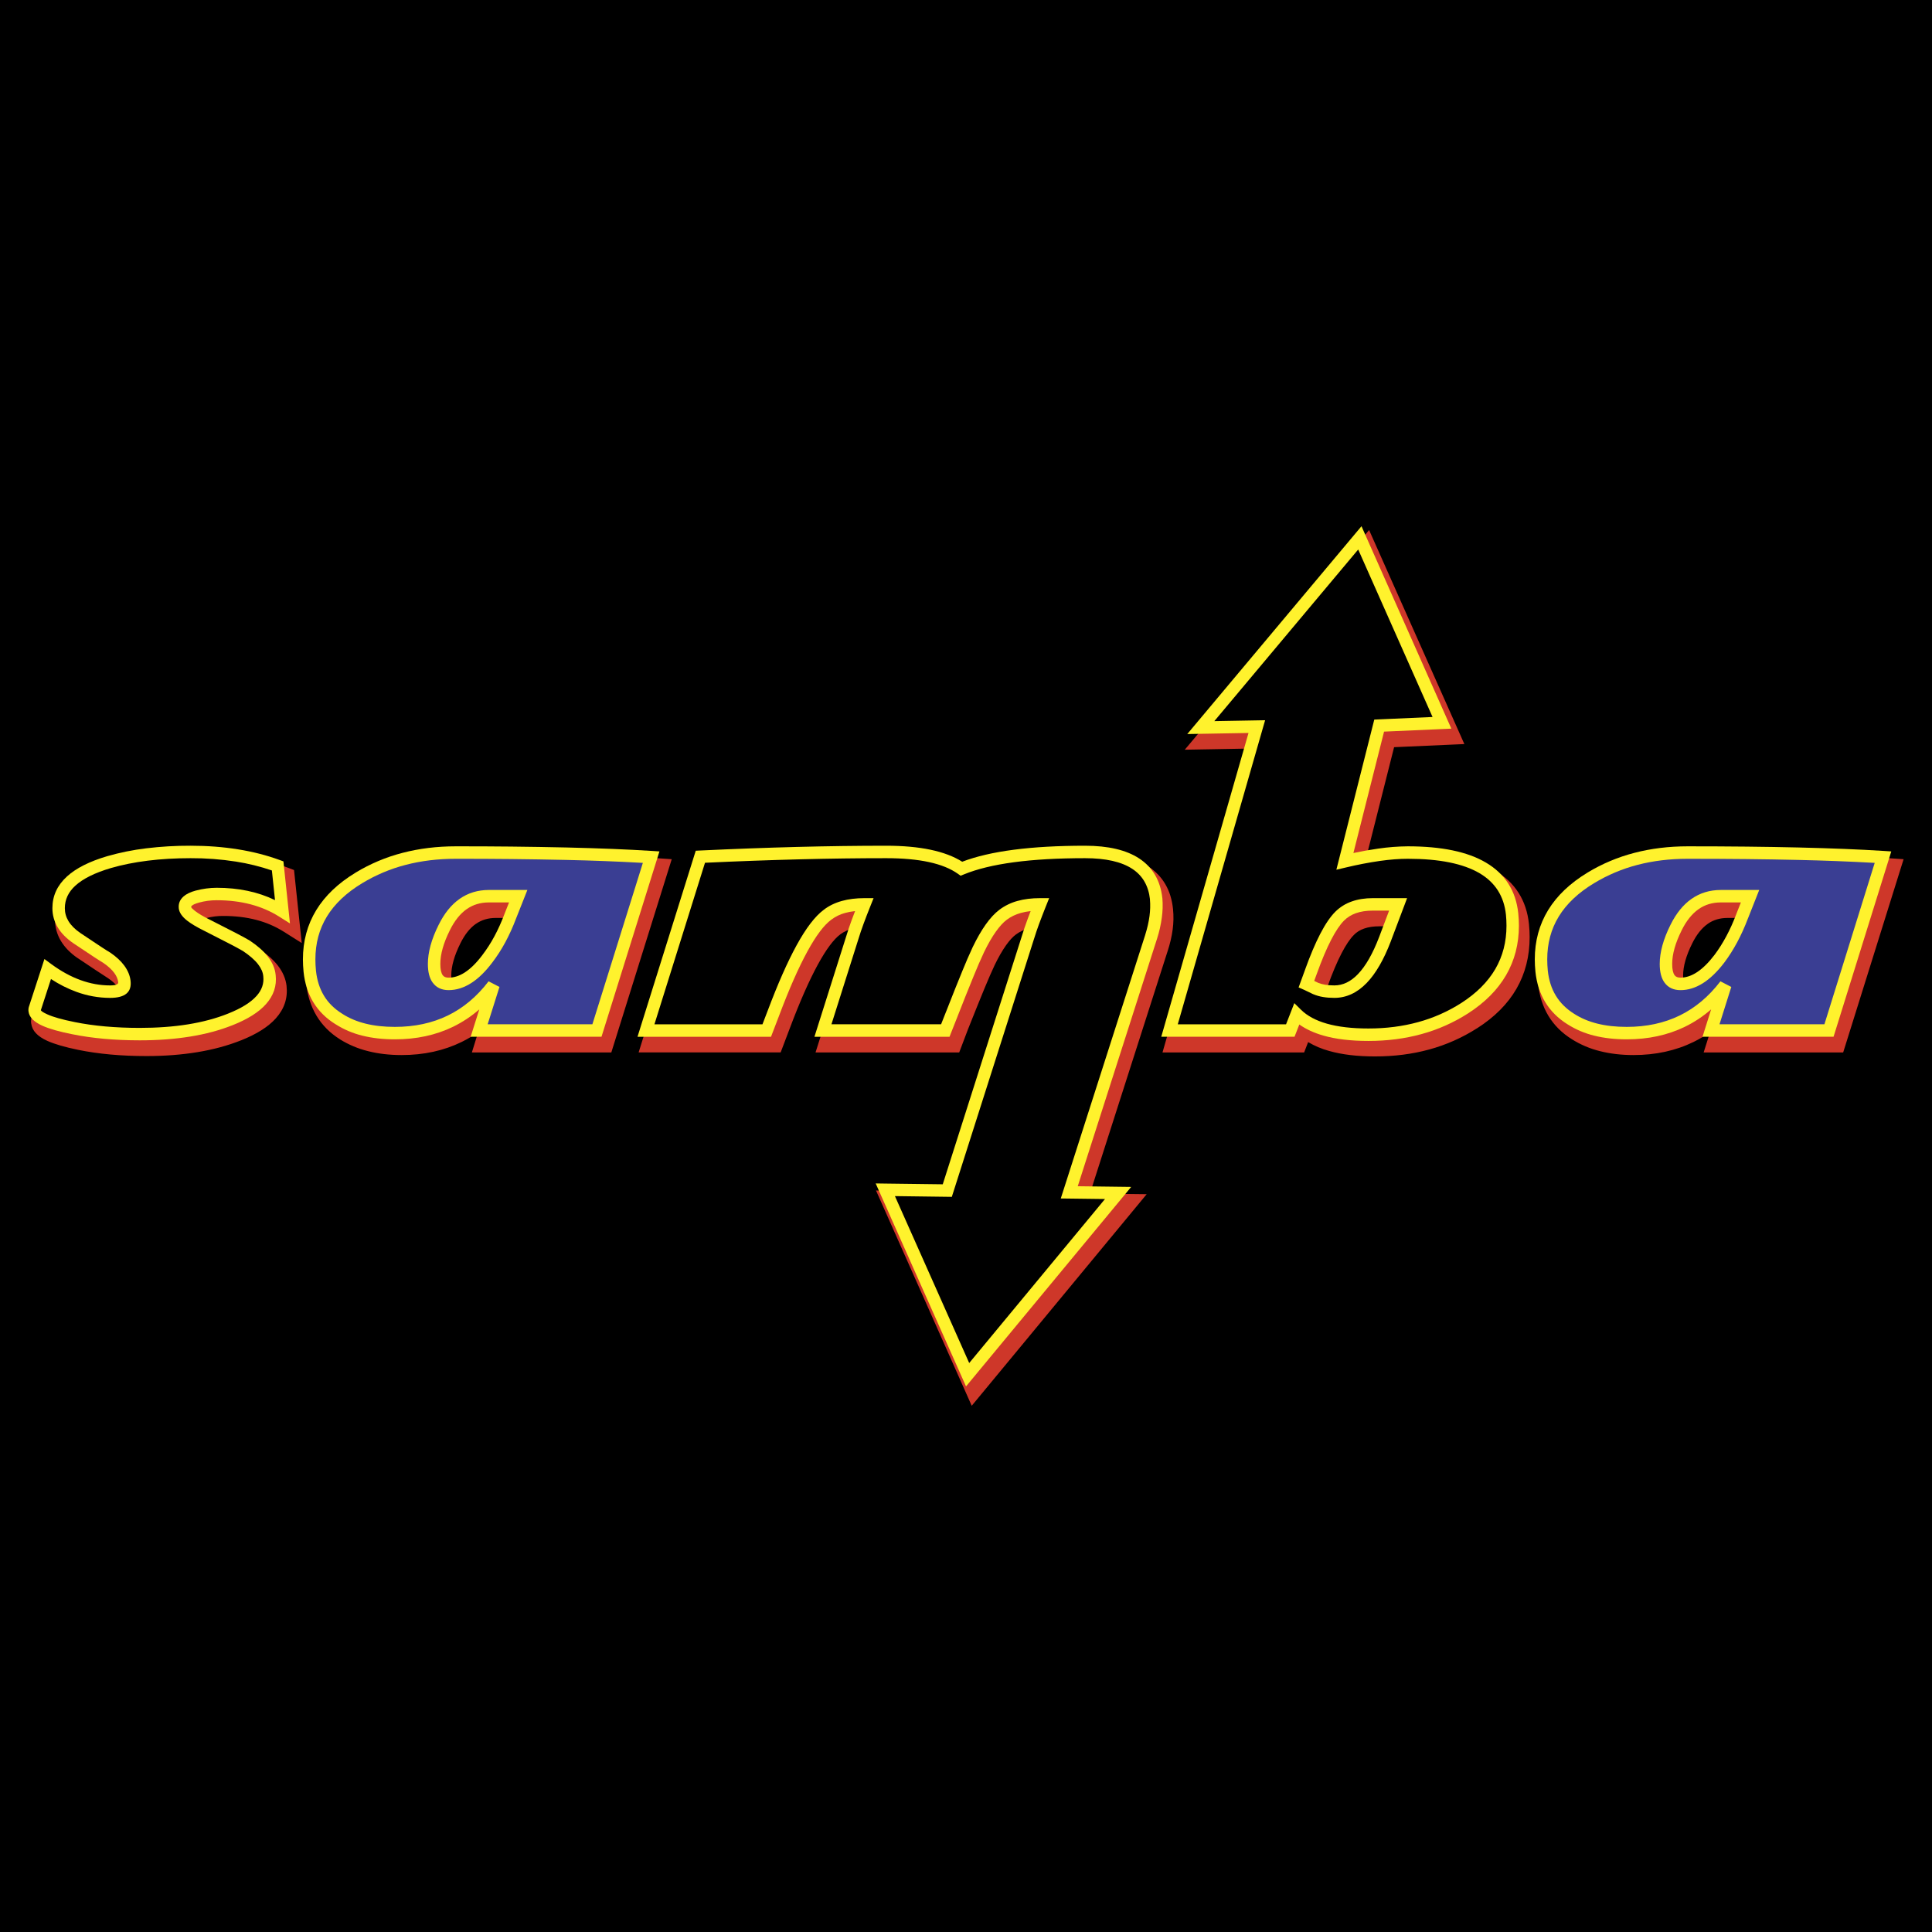
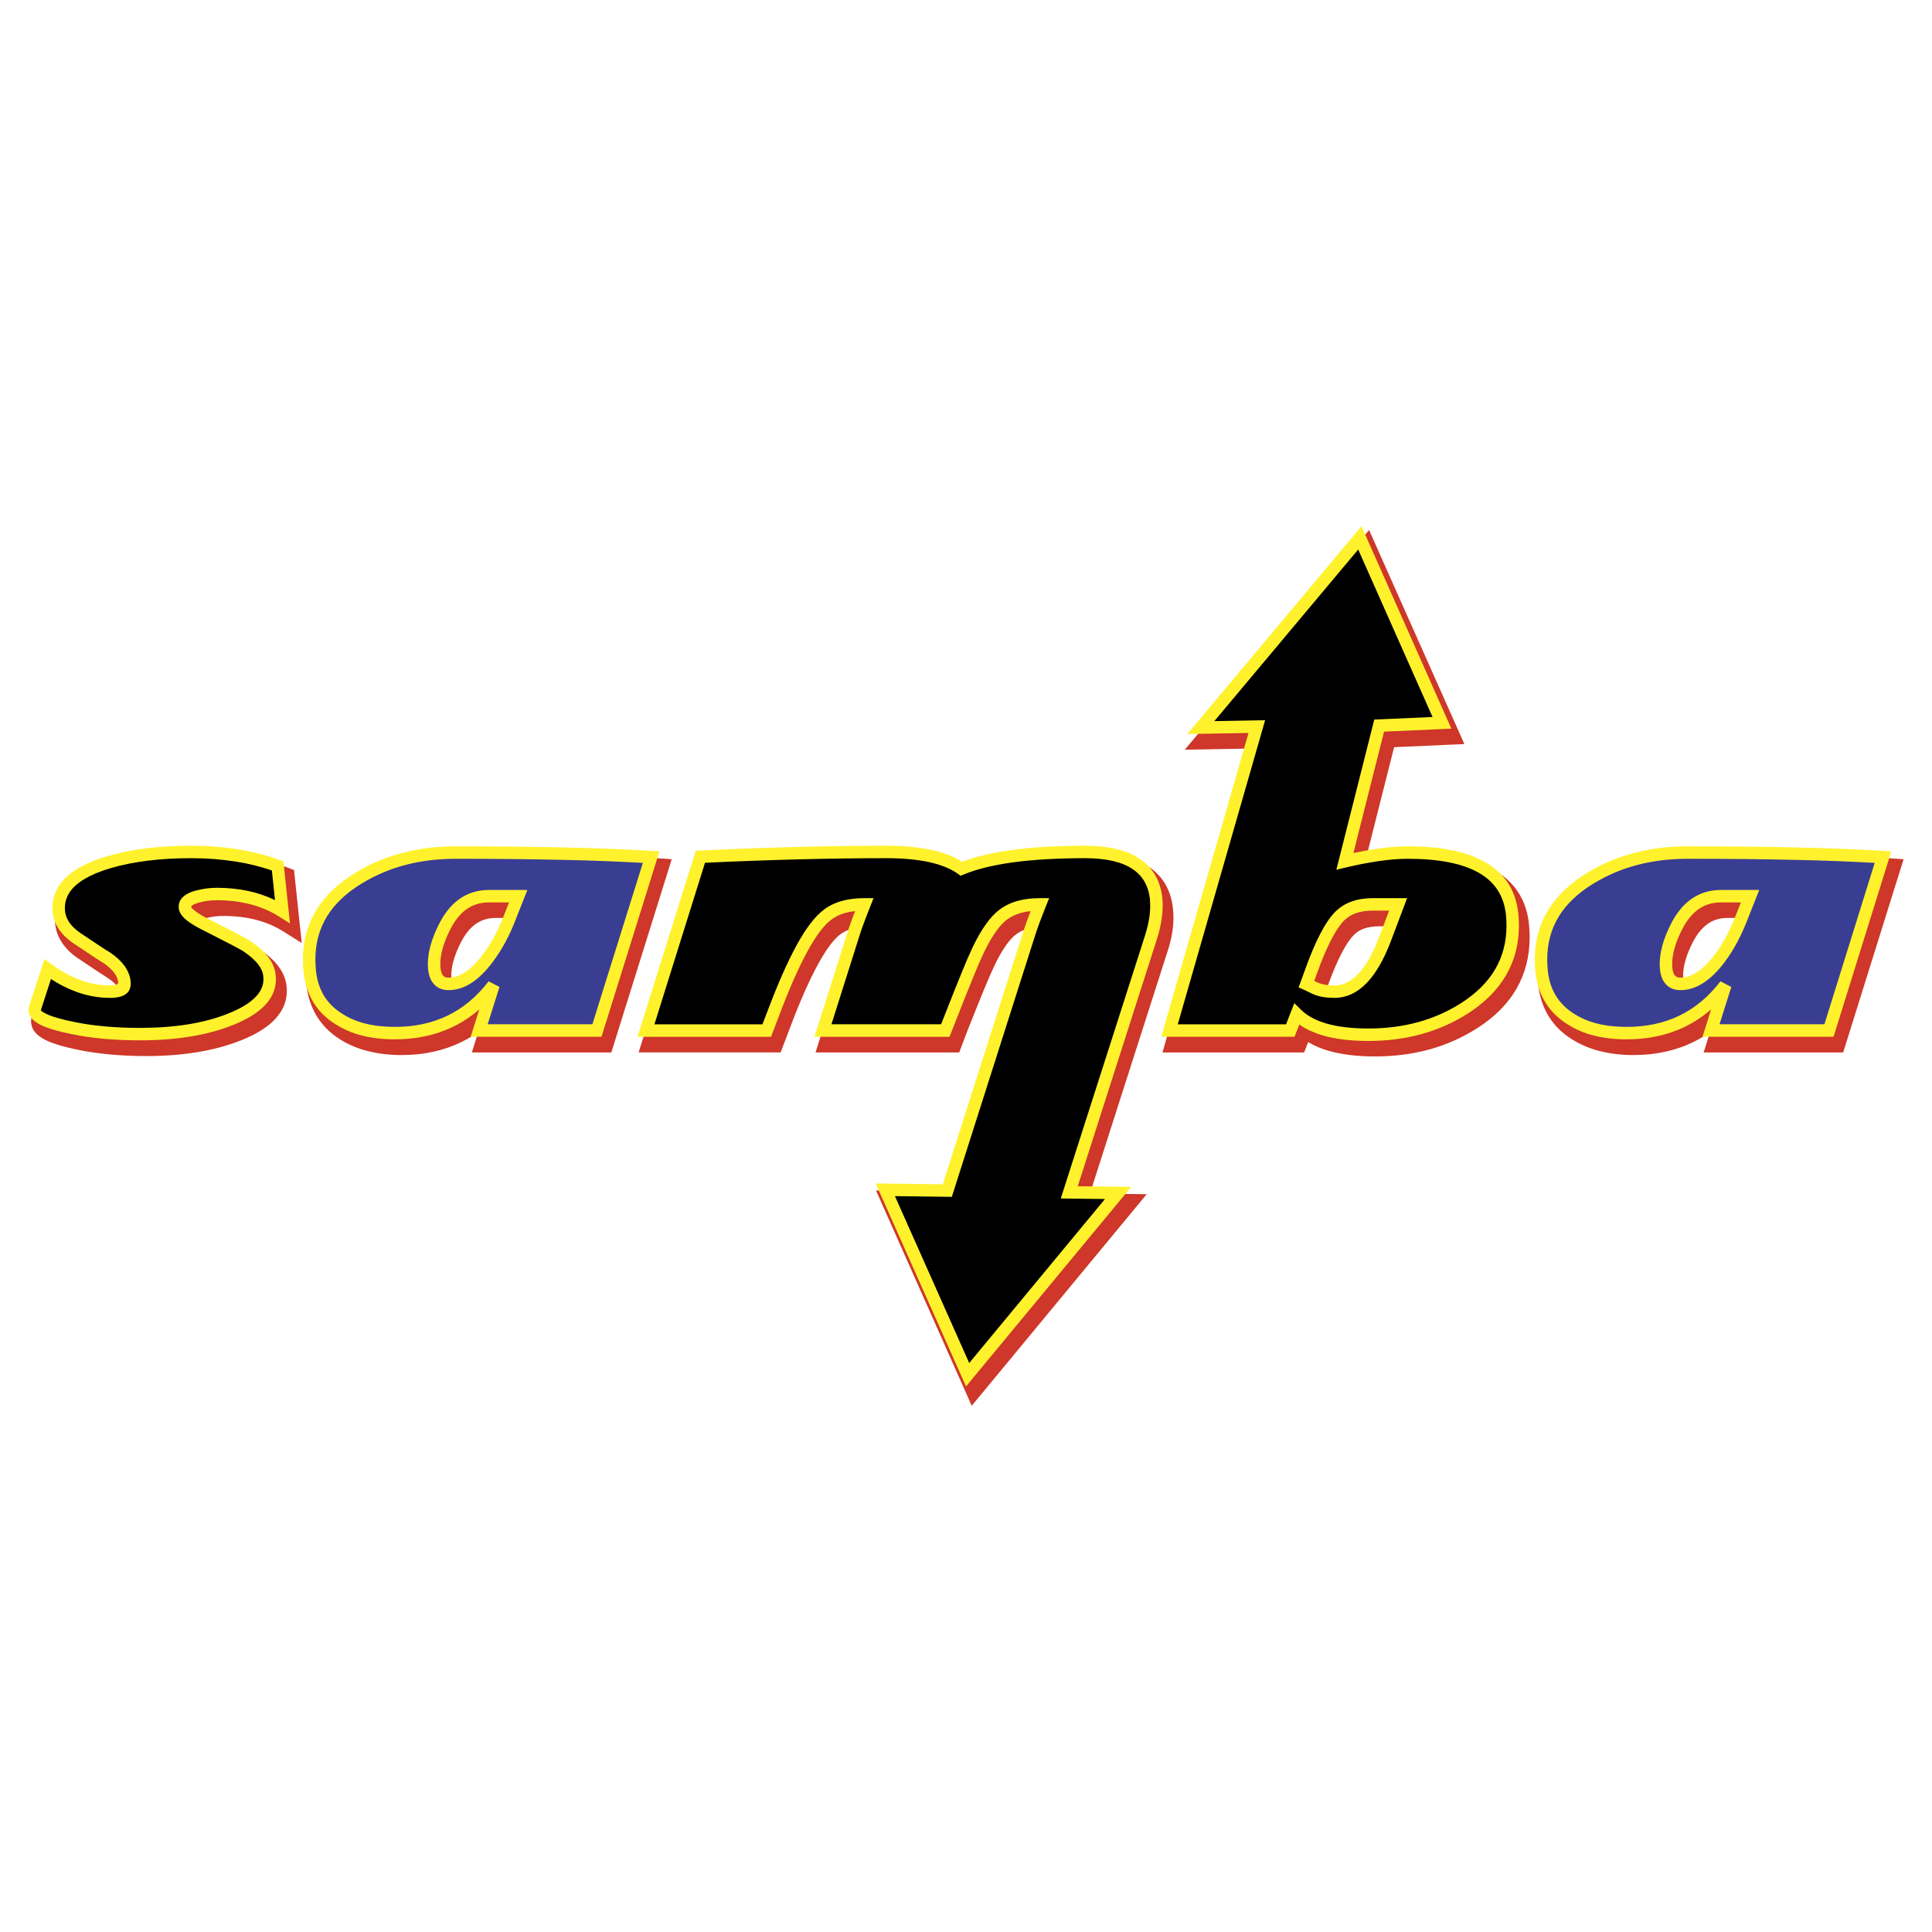
<svg xmlns="http://www.w3.org/2000/svg" width="2500" height="2500" viewBox="0 0 192.756 192.756">
-   <path fill-rule="evenodd" clip-rule="evenodd" fill="#none" d="M0 0h192.756v192.756H0V0z" />
+   <path fill-rule="evenodd" clip-rule="evenodd" fill="none" d="M0 0h192.756v192.756H0V0z" />
  <path d="M30.105 94.087l-1.8-1.135a9.675 9.675 0 0 0-2.728-1.172c-1.004-.264-2.104-.396-3.304-.396a6.36 6.36 0 0 0-1.646.202h.008a3.146 3.146 0 0 0-.279.088l.015.012c.313.25.791.535 1.43.859a134.53 134.53 0 0 1 2.613 1.32c.668.351 1.132.613 1.394.79.813.525 1.442 1.078 1.894 1.654.513.652.806 1.34.888 2.053v.008c.133 1.213-.225 2.289-1.078 3.24-.756.842-1.911 1.568-3.466 2.188l.004-.004c-1.312.523-2.762.918-4.345 1.178-1.575.26-3.271.391-5.087.391-2.524 0-4.8-.207-6.828-.621-1.333-.275-2.356-.572-3.064-.893-.985-.445-1.522-1.018-1.609-1.725l.007.059a1.402 1.402 0 0 1-.007-.508v-.004c.02-.117.051-.219.091-.322l1.24-3.84.444-1.375 1.154.861c.922.686 1.856 1.197 2.796 1.537a8.2 8.2 0 0 0 2.812.502c.258 0 .402.186.396.111l.008.033a1.476 1.476 0 0 0-.31-.713c-.223-.297-.557-.596-1.007-.898l.016.012c-.29-.186-.705-.457-1.248-.816-.395-.262-.973-.648-1.771-1.183l-.02-.008c-.712-.499-1.257-1.055-1.633-1.68a4.083 4.083 0 0 1-.597-2.152c0-1.339.532-2.495 1.599-3.464.954-.867 2.347-1.568 4.18-2.1a25.422 25.422 0 0 1 3.94-.796 36.211 36.211 0 0 1 4.479-.262c1.696 0 3.307.121 4.828.364 1.516.243 2.925.607 4.226 1.096l.596.225.067.637.477 4.534.225 2.113zm-2.477-3.797l-.209-1.99a20.131 20.131 0 0 0-3.226-.779c-1.386-.222-2.888-.332-4.504-.332-1.502 0-2.914.083-4.229.246a23.315 23.315 0 0 0-3.617.724c-1.521.441-2.642.991-3.363 1.646-.614.558-.919 1.204-.919 1.936 0 .395.099.755.297 1.084.22.365.57.712 1.051 1.049l-.02-.008a269.216 269.216 0 0 0 2.986 1.976l.016.012c.644.434 1.145.891 1.509 1.375.407.541.643 1.109.714 1.707l.008.033c.126 1.426-.697 2.139-2.467 2.139-1.179 0-2.351-.207-3.508-.625a12.041 12.041 0 0 1-2.154-1.035l-.797 2.467c.051.002.172-.043.38.051.579.262 1.456.512 2.627.754 1.869.381 4.008.572 6.415.572 1.726 0 3.311-.119 4.755-.357 1.432-.234 2.735-.588 3.908-1.057l.004-.004c1.248-.496 2.141-1.043 2.683-1.646.444-.494.633-1.039.568-1.637v.008c-.038-.328-.19-.666-.46-1.01-.315-.4-.779-.801-1.397-1.199l-.024-.018c-.178-.121-.576-.344-1.194-.668-.693-.363-1.55-.797-2.577-1.306l-.008-.004c-.771-.391-1.367-.751-1.789-1.088-.589-.469-.916-.959-.98-1.479v-.004c-.072-.602.13-1.118.602-1.543h-.004c.327-.296.792-.527 1.392-.691h.008a8.416 8.416 0 0 1 2.172-.274c1.365 0 2.641.156 3.83.469.523.136 1.032.306 1.521.506zM52.549 92.943c-.318.833-.68 1.62-1.08 2.36-.41.759-.859 1.466-1.34 2.119l-.008.016c-.698.92-1.424 1.623-2.179 2.107-.817.523-1.659.787-2.523.787-1.645 0-2.467-1.002-2.467-3.004 0-1.234.374-2.623 1.123-4.121v.004c.595-1.203 1.333-2.113 2.216-2.732v-.004c.918-.644 1.971-.964 3.165-.964h4.407l-.537 1.403-.777 2.029zm-1.933-.735l.239-.625h-1.399c-.754 0-1.412.197-1.976.592v-.005c-.598.419-1.114 1.071-1.552 1.956v.004c-.603 1.206-.905 2.284-.905 3.198 0 .621.132.932.396.932.465 0 .934-.152 1.407-.455.54-.346 1.088-.887 1.645-1.621l-.008.016c.426-.576.823-1.202 1.187-1.875.352-.656.677-1.362.966-2.117zm-4.462-4.98c-1.75 0-3.383.202-4.904.6A16.364 16.364 0 0 0 37 89.604l.008-.004c-1.51.918-2.639 1.988-3.382 3.207-.726 1.19-1.091 2.546-1.091 4.064a8.032 8.032 0 0 0 .067 1.004l.004.043c.094.906.342 1.697.746 2.367.394.654.946 1.209 1.66 1.656v-.004a7.732 7.732 0 0 0 2.213.932c.847.215 1.793.322 2.844.322 1.898 0 3.596-.367 5.09-1.1 1.491-.73 2.795-1.83 3.907-3.299l1.812.926-.997 3.215h9.59l4.787-15.311a212.04 212.04 0 0 0-7.02-.275 460.686 460.686 0 0 0-11.084-.119zm0-2.071c4.172 0 7.885.04 11.134.119 3.293.081 6.102.2 8.42.358l1.311.089-.392 1.253-5.408 17.298-.228.729H47.079l.415-1.338.211-.684a12.2 12.2 0 0 1-1.639.971c-1.78.873-3.78 1.311-5.996 1.311-1.216 0-2.328-.131-3.345-.389a9.715 9.715 0 0 1-2.812-1.182v-.004c-.991-.623-1.767-1.406-2.332-2.344-.561-.934-.903-2.008-1.029-3.217l.004.045a8.156 8.156 0 0 1-.075-.67 10.251 10.251 0 0 1-.017-.633c0-1.9.468-3.614 1.398-5.14.917-1.504 2.276-2.804 4.07-3.895l.008-.004a18.455 18.455 0 0 1 4.792-2.002 21.404 21.404 0 0 1 5.422-.671zM175.447 92.952l.004-.008a20.373 20.373 0 0 1-1.088 2.388 16.305 16.305 0 0 1-1.34 2.102v.004c-.697.918-1.424 1.621-2.176 2.105-.814.525-1.65.789-2.508.789-1.668 0-2.486-1.002-2.486-3.004 0-1.234.375-2.623 1.123-4.121v.004c.598-1.207 1.334-2.118 2.217-2.736v.004c.92-.646 1.973-.968 3.164-.968h4.439l-.555 1.412-.794 2.029zm-1.929-.744l.004-.008.242-.617h-1.406c-.76 0-1.416.196-1.977.588v.004c-.6.421-1.115 1.071-1.551 1.952v.004c-.604 1.206-.906 2.284-.906 3.198 0 .621.137.932.416.932.455 0 .92-.152 1.393-.457.535-.344 1.084-.885 1.641-1.619v.004c.426-.566.816-1.177 1.17-1.834.354-.664.681-1.38.974-2.147zm-4.461-4.98c-1.744 0-3.371.2-4.885.596-1.52.397-2.936.992-4.25 1.78h.004c-1.514.916-2.639 1.981-3.379 3.193-.727 1.192-1.09 2.551-1.09 4.074 0 .363.018.707.051 1.051v-.004c.094.9.344 1.689.752 2.363.398.658.953 1.211 1.67 1.656l.01.004c.645.41 1.381.721 2.205.93.846.213 1.789.32 2.828.32 1.896 0 3.594-.367 5.09-1.098 1.496-.732 2.807-1.834 3.93-3.305l1.809.934-1.01 3.211h9.584l4.787-15.311a212.219 212.219 0 0 0-7.021-.275 460.894 460.894 0 0 0-11.085-.119zm0-2.071c4.172 0 7.885.04 11.133.119 3.295.081 6.102.2 8.422.358l1.311.089-.393 1.253-5.408 17.298-.229.729h-13.92l.424-1.342.211-.676c-.523.367-1.068.689-1.639.969-1.783.871-3.781 1.309-5.996 1.309-1.203 0-2.314-.131-3.33-.387a9.56 9.56 0 0 1-2.812-1.188l.008.004c-1.004-.623-1.785-1.404-2.35-2.336-.566-.932-.908-2.01-1.035-3.229v-.004a12.57 12.57 0 0 1-.066-1.254c0-1.903.465-3.621 1.396-5.15.916-1.502 2.273-2.8 4.076-3.889h.004a18.188 18.188 0 0 1 4.791-2.007 21.4 21.4 0 0 1 5.402-.666zM142.979 72.3l-6.922-15.554-13.344 15.903 3.338-.059 1.396-.024-.385 1.343-8.33 29.024h9.969l.381-.988.566-1.467 1.119 1.104c.57.561 1.367.986 2.391 1.279 1.096.314 2.438.469 4.023.469 1.738 0 3.363-.205 4.877-.621a15.118 15.118 0 0 0 4.189-1.857v-.004c2.863-1.824 4.295-4.277 4.295-7.357 0-.365-.018-.728-.053-1.072v.004c-.172-1.694-.975-2.964-2.408-3.809-1.566-.923-3.887-1.386-6.963-1.386-1.656 0-3.662.288-6.02.863l-1.666.406.42-1.661 3.42-13.541.189-.751.77-.034 4.748-.21zm2.503.547l.617 1.389-1.516.067-5.494.244-2.82 11.166c1.836-.371 3.453-.556 4.85-.556 3.441 0 6.111.56 8.008 1.677 2.035 1.199 3.176 2.993 3.42 5.377v.004c.045.451.066.883.066 1.274 0 3.84-1.75 6.875-5.248 9.105v-.004a17.278 17.278 0 0 1-4.764 2.115c-1.691.465-3.498.695-5.42.695-1.773 0-3.305-.184-4.59-.551a8.584 8.584 0 0 1-2.078-.879l-.143.369-.256.662h-14.131l.379-1.318 8.324-28.999-4.211.075-2.27.04 1.461-1.739 15.867-18.909 1.062-1.268.672 1.51 8.215 18.454zm-5.662 22.36v.004c-.715 1.875-1.543 3.297-2.482 4.268-1.049 1.088-2.229 1.629-3.535 1.629-.863 0-1.602-.123-2.238-.367l-.117-.057a13.844 13.844 0 0 0-.42-.209c-.146-.07-.293-.141-.494-.248l-.793-.422.307-.84.459-1.254-.006.004c.514-1.423 1.018-2.613 1.516-3.571.529-1.016 1.059-1.788 1.592-2.321l-.008.012a4.626 4.626 0 0 1 1.801-1.14c.664-.235 1.41-.349 2.24-.349h4.021l-.529 1.4-1.314 3.461zm-1.933-.733v.004l.781-2.061h-1.027c-.604 0-1.119.075-1.553.229-.4.141-.736.349-1.008.63l-.01.012c-.383.384-.789.987-1.217 1.811-.455.875-.922 1.978-1.402 3.313l-.004.004-.143.387.031.018c.393.145.875.215 1.467.215.727 0 1.41-.328 2.047-.988.743-.769 1.422-1.958 2.038-3.574z" fill="#ce3729" />
  <path d="M114.979 90.911c-.125-1.221-.643-2.13-1.553-2.728-1.008-.663-2.508-.994-4.498-.994-2.727 0-5.088.13-7.084.396-1.963.261-3.588.652-4.875 1.178l-.524.214-.467-.335c-.655-.47-1.541-.825-2.656-1.069-1.175-.257-2.589-.383-4.238-.383-5.413 0-11.339.148-17.762.443l-4.791 15.302h9.93l.401-1.059c1.029-2.732 2.003-4.943 2.926-6.631.972-1.777 1.908-3.003 2.81-3.677h.004a5.983 5.983 0 0 1 1.964-.94 8.71 8.71 0 0 1 2.349-.3h1.549l-.595 1.432a37.88 37.88 0 0 0-.649 1.664 25.305 25.305 0 0 0-.487 1.472l-.004.02-2.536 8.019h10.083l.401-1.059.004-.016a311.831 311.831 0 0 1 1.621-4.012c.453-1.092.802-1.899 1.052-2.417l.004-.004c.447-.927.889-1.698 1.324-2.314.473-.667.959-1.182 1.461-1.55l-.004.004a5.945 5.945 0 0 1 1.932-.936c.705-.201 1.49-.304 2.361-.304h1.527l-.568 1.419a65.75 65.75 0 0 0-.672 1.745c-.188.517-.346.984-.469 1.403l-.004.02-8.093 25.331-.235.738-.768-.014-4.544-.072 6.875 15.465 12.568-15.199-2.727-.033-1.398-.018.428-1.334 8.172-25.511v-.004c.211-.641.352-1.24.426-1.8a6.604 6.604 0 0 0 .029-1.552zm2.054-.21a8.686 8.686 0 0 1-.035 2.031c-.092.698-.26 1.421-.506 2.172V94.9l-7.746 24.177 3.494.043 2.164.025-1.379 1.67-15.012 18.152-1.065 1.287-.679-1.529-8.212-18.471-.657-1.479 1.62.025 5.396.086 7.857-24.595-.004.02c.135-.455.307-.963.51-1.524l.082-.225c-.076.018-.15.037-.223.058a3.927 3.927 0 0 0-1.268.604l-.004.004c-.314.229-.643.588-.992 1.08-.383.541-.768 1.212-1.154 2.015l.004-.004c-.248.517-.584 1.29-1.012 2.319-.41.99-.947 2.324-1.605 3.979l.004-.016-.656 1.73-.255.67H81.367l.426-1.346 2.962-9.366-.004.02a27.987 27.987 0 0 1 .585-1.751 7 7 0 0 0-.219.056 3.913 3.913 0 0 0-1.285.608h.004c-.668.5-1.413 1.501-2.235 3.005-.872 1.594-1.806 3.717-2.805 6.373l-.656 1.73-.255.67H63.716l.42-1.342 5.428-17.339.217-.694.722-.035c6.7-.318 12.901-.477 18.58-.477 1.791 0 3.351.142 4.675.432 1.147.251 2.128.616 2.939 1.1 1.345-.489 2.972-.858 4.878-1.112 2.119-.282 4.57-.42 7.352-.42 2.406 0 4.287.445 5.639 1.334 1.452.958 2.276 2.374 2.467 4.254z" fill="#ce3729" />
  <path d="M28.179 90.925c-1.829-1.153-4.017-1.73-6.562-1.73-.676 0-1.332.1-1.929.259-.875.239-1.292.597-1.233 1.113.06.478.795 1.054 2.207 1.75 2.167 1.094 3.46 1.77 3.917 2.048 1.432.955 2.207 1.928 2.307 2.983.198 1.789-1.094 3.24-3.897 4.355-2.485.994-5.508 1.471-9.047 1.471-2.446 0-4.672-.199-6.622-.598-2.505-.496-3.777-1.072-3.857-1.729-.02-.1 0-.199.04-.299l1.253-3.857c2.028 1.492 4.116 2.246 6.224 2.246 1.034 0 1.511-.338 1.432-1.014-.1-.834-.676-1.631-1.75-2.366-.577-.338-1.571-1.014-3.002-1.969-1.213-.835-1.81-1.829-1.81-2.982 0-2.088 1.67-3.599 5.031-4.593 2.326-.675 5.05-1.013 8.132-1.013 3.3 0 6.203.478 8.689 1.392l.477 4.533z" fill-rule="evenodd" clip-rule="evenodd" />
  <path d="M28.929 92.13l-1.08-.681c-1.727-1.088-3.804-1.633-6.231-1.633a6.643 6.643 0 0 0-1.771.237h.004c-.344.094-.584.198-.716.316-.046.041-.067.083-.062.127v-.005c.008.068.13.194.366.38.339.268.838.563 1.499.889l.005.002c1.134.572 2.001 1.015 2.607 1.332.654.342 1.104.588 1.354.74l.022.013c.767.511 1.366 1.038 1.796 1.59.459.589.721 1.204.782 1.851v-.01c.12 1.08-.205 2.051-.976 2.914-.713.797-1.815 1.492-3.31 2.086l.002-.002c-1.285.514-2.706.895-4.262 1.145-1.549.25-3.221.373-5.016.373-2.48 0-4.749-.203-6.745-.611l.005.002c-1.296-.256-2.285-.539-2.973-.848-.836-.377-1.293-.836-1.377-1.379a1.109 1.109 0 0 1 .062-.607L4.167 96.5l.265-.817.691.508c.965.709 1.942 1.244 2.926 1.598.971.352 1.95.527 2.931.527.568 0 .84-.107.815-.322v.002c-.037-.312-.168-.623-.396-.93-.249-.336-.61-.668-1.085-.994-.485-.289-1.217-.777-2.219-1.447l-.781-.521-.007-.005c-.681-.469-1.193-.989-1.539-1.561a3.67 3.67 0 0 1-.54-1.931c0-1.226.485-2.279 1.459-3.166.907-.827 2.246-1.498 4.018-2.022h.002a24.956 24.956 0 0 1 3.875-.782 35.786 35.786 0 0 1 4.43-.259c1.665 0 3.24.121 4.722.358 1.503.241 2.897.6 4.181 1.072l.362.133.041.386.478 4.533.133 1.27zm-1.491-2.324l-.312-2.961a21.346 21.346 0 0 0-3.586-.884 28.583 28.583 0 0 0-4.527-.34c-1.519 0-2.947.083-4.279.25-1.33.166-2.559.412-3.682.738h.002c-1.588.47-2.765 1.052-3.533 1.751-.702.639-1.051 1.387-1.051 2.248 0 .462.119.892.36 1.29.255.422.646.815 1.177 1.181l.776.518c1.013.677 1.745 1.167 2.19 1.428l.037.022c.591.405 1.051.833 1.383 1.282.361.488.571.996.633 1.523v.002c.134 1.137-.549 1.705-2.048 1.705a9.767 9.767 0 0 1-3.349-.6 12.293 12.293 0 0 1-2.543-1.283l-.995 3.064-.013.035c.013.096.23.24.654.432.596.268 1.496.521 2.705.762l.005.002c1.901.387 4.086.582 6.498.582 1.745 0 3.354-.117 4.822-.354 1.461-.236 2.794-.592 3.995-1.072l.002-.002c1.309-.52 2.254-1.107 2.839-1.762.526-.588.749-1.238.67-1.947v-.01c-.036-.406-.212-.806-.522-1.206-.341-.438-.846-.875-1.51-1.318l.021.012a28.528 28.528 0 0 0-1.281-.697c-.695-.363-1.557-.804-2.587-1.325l-.005-.002.005.002-.005-.002c-.749-.369-1.321-.709-1.718-1.022-.5-.395-.775-.795-.827-1.206v-.005c-.054-.473.104-.868.47-1.195.281-.25.687-.444 1.217-.588h.004a8.44 8.44 0 0 1 1.043-.208 7.987 7.987 0 0 1 1.044-.072c2.187 0 4.128.41 5.821 1.232z" fill="#fff22d" />
  <path d="M50.907 91.422c-.617 1.63-1.372 3.042-2.287 4.235-1.252 1.671-2.545 2.505-3.857 2.505-.975 0-1.452-.656-1.452-1.988 0-1.073.338-2.286 1.014-3.638 1.034-2.088 2.506-3.122 4.454-3.122h2.923l-.795 2.008zm-5.429-6.363c-3.658 0-6.88.835-9.663 2.525-3.321 2.008-4.971 4.713-4.971 8.133 0 .378.02.775.06 1.173.219 2.107 1.173 3.697 2.903 4.771 1.472.955 3.341 1.412 5.587 1.412 4.116 0 7.397-1.592 9.843-4.793l-1.432 4.535h11.751l5.408-17.3c-4.672-.297-11.174-.456-19.486-.456z" fill-rule="evenodd" clip-rule="evenodd" fill="#3a3e93" />
  <path d="M51.484 91.65l.003-.009a19.426 19.426 0 0 1-1.066 2.357 15.254 15.254 0 0 1-1.308 2.036l.002-.004c-.67.893-1.358 1.568-2.062 2.025-.749.486-1.514.73-2.291.73-.699 0-1.229-.25-1.594-.75-.321-.439-.479-1.059-.479-1.861 0-1.17.36-2.476 1.08-3.915v.002c.564-1.139 1.257-1.997 2.083-2.577v-.002c.847-.594 1.821-.89 2.927-.89h3.837l-.336.85-.796 2.008zm-1.157-.446l.002-.01.459-1.159h-2.009c-.842 0-1.579.222-2.213.667V90.7c-.655.459-1.215 1.162-1.685 2.111v.002c-.632 1.265-.949 2.386-.949 3.362 0 .531.08.906.242 1.127.117.16.312.24.589.24.537 0 1.076-.176 1.616-.525.583-.379 1.165-.955 1.746-1.73l.003-.004a13.9 13.9 0 0 0 1.201-1.871c.368-.685.699-1.42.998-2.208zm-4.849-5.523c-1.781 0-3.45.202-5.004.607a16.192 16.192 0 0 0-4.336 1.828h-.002c-1.575.952-2.748 2.062-3.522 3.328-.766 1.254-1.147 2.678-1.147 4.273 0 .369.018.748.055 1.113v-.002c.099.957.364 1.795.8 2.514.432.713 1.036 1.311 1.814 1.793l.01.008c.675.439 1.448.764 2.316.982.88.221 1.859.328 2.934.328 1.965 0 3.725-.377 5.279-1.133 1.551-.754 2.908-1.893 4.071-3.414l1.085.562-1.177 3.725h10.449l5.035-16.104a225.442 225.442 0 0 0-7.646-.294 479.194 479.194 0 0 0-11.014-.114zm0-1.243a474 474 0 0 1 11.04.115c3.31.078 6.139.193 8.485.342l.789.051-.236.755L60.148 103l-.136.438H46.957l.255-.809.607-1.922a11.97 11.97 0 0 1-2.609 1.73c-1.727.84-3.666 1.258-5.817 1.258-1.171 0-2.251-.121-3.235-.367a8.875 8.875 0 0 1-2.689-1.146l.009.008c-.951-.59-1.69-1.324-2.222-2.203-.529-.871-.85-1.883-.97-3.033v-.002c-.042-.43-.064-.848-.064-1.234 0-1.825.443-3.464 1.332-4.919.881-1.441 2.194-2.689 3.94-3.745h-.003a17.427 17.427 0 0 1 4.671-1.965c1.668-.435 3.44-.651 5.316-.651z" fill="#fff22d" />
  <path d="M173.809 91.422c-.617 1.63-1.373 3.042-2.268 4.235-1.271 1.671-2.564 2.505-3.877 2.505-.975 0-1.451-.656-1.451-1.988 0-1.073.338-2.286 1.014-3.638 1.035-2.088 2.525-3.122 4.455-3.122h2.922l-.795 2.008zm-5.428-6.363c-3.658 0-6.881.835-9.664 2.525-3.32 2.008-4.971 4.713-4.971 8.133 0 .378.02.775.059 1.173.219 2.107 1.193 3.697 2.904 4.771 1.471.955 3.34 1.412 5.586 1.412 4.117 0 7.398-1.592 9.844-4.793l-1.432 4.535h11.771l5.389-17.3c-4.674-.297-11.176-.456-19.486-.456z" fill-rule="evenodd" clip-rule="evenodd" fill="#3a3e93" />
  <path d="M174.387 91.65l.002-.009c-.637 1.684-1.42 3.147-2.352 4.389l-.002.004c-1.398 1.834-2.855 2.752-4.371 2.752-.697 0-1.229-.25-1.594-.75-.32-.439-.479-1.059-.479-1.861 0-1.17.359-2.476 1.08-3.915v.002c.564-1.14 1.26-1.998 2.086-2.576.85-.596 1.826-.893 2.924-.893h3.836l-.336.85-.794 2.007zm-1.158-.446l.002-.01.459-1.159h-2.008c-.836 0-1.574.223-2.211.669-.656.461-1.221 1.162-1.688 2.105v.002c-.633 1.265-.949 2.386-.949 3.362 0 .531.08.906.242 1.127.115.16.312.24.588.24 1.109 0 2.236-.754 3.385-2.26l-.002.004c.857-1.142 1.586-2.503 2.182-4.08zm-4.848-5.523c-1.783 0-3.451.202-5.006.607a16.206 16.206 0 0 0-4.336 1.828h-.002c-1.574.952-2.748 2.062-3.521 3.328-.766 1.254-1.148 2.678-1.148 4.273 0 .369.018.748.055 1.113v-.002c.1.957.367 1.795.803 2.51.434.715 1.039 1.314 1.814 1.801l.006.004c.676.439 1.449.764 2.316.982.881.221 1.859.328 2.934.328 1.965 0 3.725-.377 5.279-1.133 1.551-.754 2.908-1.893 4.072-3.414l1.084.562-1.176 3.725h10.467l5.018-16.104a225.683 225.683 0 0 0-7.648-.294c-3.23-.075-6.902-.114-11.011-.114zm0-1.243c4.129 0 7.811.039 11.039.115 3.309.078 6.139.193 8.484.342l.789.051-.234.755L183.07 103l-.137.438h-13.074l.256-.809.605-1.924a11.918 11.918 0 0 1-2.607 1.732c-1.727.84-3.666 1.258-5.818 1.258-1.172 0-2.25-.121-3.234-.367a8.875 8.875 0 0 1-2.689-1.146l.008.006c-.939-.59-1.678-1.324-2.213-2.205-.531-.873-.857-1.883-.977-3.029v-.002c-.043-.43-.064-.848-.064-1.234 0-1.825.443-3.464 1.332-4.919.881-1.441 2.193-2.689 3.939-3.745h-.002a17.407 17.407 0 0 1 4.67-1.965c1.665-.435 3.439-.651 5.316-.651z" fill="#fff22d" />
  <path d="M143.863 72.115l-8.191-18.452-15.867 18.93 5.586-.1-8.709 30.324h12.051l.637-1.631c1.391 1.371 3.777 2.047 7.156 2.047 3.641 0 6.842-.873 9.605-2.645 3.182-2.047 4.791-4.792 4.791-8.231 0-.377-.02-.775-.059-1.173-.438-4.076-3.898-6.125-10.4-6.125-1.75 0-3.838.298-6.283.875l3.42-13.541 6.263-.278zm-5.687 21.593c-1.332 3.481-3.002 5.229-5.049 5.229-.736 0-1.354-.098-1.869-.318-.299-.139-.598-.297-.916-.436l.457-1.254c.994-2.764 1.949-4.613 2.863-5.527.777-.775 1.869-1.173 3.322-1.173h2.504l-1.312 3.479z" fill-rule="evenodd" clip-rule="evenodd" />
  <path d="M142.926 71.534l-7.418-16.71-14.354 17.123 4.227-.075.84-.015-.232.806-8.482 29.531h10.803l.482-1.234.342-.877.67.662c.619.609 1.477 1.07 2.568 1.383 1.137.324 2.521.484 4.154.484 1.766 0 3.422-.211 4.969-.637a15.603 15.603 0 0 0 4.301-1.908c1.51-.971 2.643-2.102 3.393-3.389.74-1.274 1.113-2.714 1.113-4.321 0-.37-.018-.747-.055-1.112v.005c-.197-1.833-1.072-3.209-2.625-4.125-1.635-.962-4.02-1.444-7.158-1.444-.852 0-1.783.072-2.795.214a37.353 37.353 0 0 0-3.348.644l-.992.234.25-.989 3.42-13.541.113-.45.463-.021 5.351-.238zm1.506.331l.369.831-.91.041-5.803.257-3.059 12.113a35.561 35.561 0 0 1 2.469-.44 21.577 21.577 0 0 1 2.965-.229c3.359 0 5.953.54 7.783 1.619 1.916 1.127 2.992 2.815 3.232 5.061v.005c.043.43.064.848.064 1.233 0 1.828-.43 3.475-1.283 4.942-.852 1.461-2.117 2.732-3.795 3.811a16.763 16.763 0 0 1-4.646 2.064c-1.652.455-3.418.682-5.293.682-1.746 0-3.244-.178-4.494-.535-.936-.268-1.734-.637-2.398-1.107l-.322.828-.156.396h-13.297l.229-.791 8.477-29.518-4.748.084-1.361.024.875-1.044 15.867-18.929.639-.763.404.911 8.192 18.454zm-5.676 22.062v.002c-.695 1.817-1.49 3.194-2.389 4.129-.963 1-2.041 1.5-3.24 1.5-.398 0-.77-.027-1.119-.086a4.259 4.259 0 0 1-.99-.283l-.023-.008c-.16-.076-.266-.129-.371-.18a12.499 12.499 0 0 0-.527-.252l-.535-.232.199-.547.457-1.252-.002.002c.504-1.402 1.004-2.581 1.496-3.532.508-.982 1.012-1.726 1.514-2.226a4.332 4.332 0 0 1 1.639-1.023c.619-.221 1.324-.332 2.121-.332h3.4l-.316.84-1.314 3.48zm-1.16-.439v.003l.996-2.64h-1.607c-.656 0-1.225.087-1.709.259-.459.164-.85.408-1.174.731-.414.414-.844 1.054-1.289 1.915-.463.893-.938 2.021-1.428 3.382l-.002.002-.264.723.053.027.336.164c.209.086.443.15.703.195.271.045.576.066.916.066.848 0 1.629-.373 2.346-1.117.781-.809 1.488-2.048 2.123-3.71z" fill="#fff22d" />
  <path d="M115.35 89.672c-.338-3.102-2.703-4.673-7.098-4.673-5.508 0-9.625.557-12.329 1.67C94.353 85.556 91.847 85 88.407 85c-5.647 0-11.811.159-18.532.478l-5.428 17.339h12.049l.656-1.711c2.028-5.388 3.818-8.669 5.409-9.842.895-.696 2.127-1.034 3.678-1.034-.517 1.292-.914 2.366-1.173 3.221l-2.963 9.366h12.209l.676-1.711c1.253-3.201 2.128-5.329 2.625-6.363.836-1.73 1.67-2.883 2.467-3.479.914-.696 2.127-1.034 3.678-1.034-.518 1.292-.914 2.366-1.174 3.221l-8.072 25.333-6.184-.08 8.212 18.451 15.013-18.133-4.873-.061 8.174-25.511c.437-1.392.595-2.664.496-3.778z" fill-rule="evenodd" clip-rule="evenodd" />
  <path d="M114.729 89.726l.006.012c-.148-1.356-.734-2.374-1.76-3.048-1.078-.711-2.654-1.069-4.723-1.069-5.43 0-9.467.541-12.093 1.622l-.315.13-.279-.198c-1.461-1.036-3.847-1.554-7.157-1.554-5.506 0-11.517.153-18.07.457l-5.045 16.116h10.779l.502-1.309v.002c1.025-2.723 1.991-4.917 2.905-6.582.943-1.72 1.847-2.9 2.717-3.542l-.015.01c.51-.396 1.114-.69 1.81-.885.672-.188 1.423-.28 2.25-.28h.916l-.34.852a63.21 63.21 0 0 0-.676 1.755c-.187.51-.347.981-.478 1.415l-.002.007-2.707 8.556h10.938l.521-1.316v.004c.615-1.574 1.149-2.91 1.6-4.006a52.22 52.22 0 0 1 1.041-2.399l.002-.003c.428-.885.859-1.629 1.287-2.234.453-.64.912-1.13 1.365-1.471l-.004.002a5.344 5.344 0 0 1 1.809-.882c.67-.188 1.416-.28 2.246-.28h.916l-.342.852a74.41 74.41 0 0 0-.676 1.755c-.186.51-.346.981-.477 1.415l-.004.007-8.072 25.332-.141.441-.459-.006-5.217-.068 7.411 16.654 13.547-16.363-3.572-.045-.84-.01.258-.801 8.172-25.511-.004.005c.209-.661.35-1.287.428-1.873a7.623 7.623 0 0 0 .042-1.666zm1.238-.119l.004.012a8.816 8.816 0 0 1-.057 1.935 12.114 12.114 0 0 1-.469 2.082l-.002.005-7.916 24.71 4.033.051 1.299.016-.828 1-15.014 18.135-.637.77-.406-.912-8.212-18.453-.395-.887.967.014 5.725.072 7.932-24.891-.002.008c.127-.421.295-.915.502-1.479.104-.284.215-.583.336-.895a6.09 6.09 0 0 0-.98.185c-.535.15-.998.375-1.393.673l-.004.003c-.352.262-.719.662-1.1 1.199-.387.546-.781 1.23-1.18 2.055l.002-.003a47.682 47.682 0 0 0-1.016 2.338 236.78 236.78 0 0 0-1.592 3.984v.002l-.676 1.709-.155.395H81.256l.256-.809 2.963-9.366-.003.008c.127-.421.296-.915.502-1.479.104-.284.216-.583.337-.895-.355.038-.687.1-.991.185a3.959 3.959 0 0 0-1.377.671l-.015.01c-.721.531-1.507 1.578-2.363 3.139-.886 1.616-1.829 3.756-2.832 6.422v.002l-.656 1.711-.153.4h-13.32l.252-.807 5.428-17.338.131-.417.433-.021c6.721-.318 12.895-.477 18.561-.477 3.374 0 5.904.532 7.59 1.596 2.78-1.064 6.872-1.596 12.254-1.596 2.318 0 4.123.426 5.408 1.272 1.347.887 2.114 2.207 2.306 3.956z" fill="#fff22d" />
</svg>
